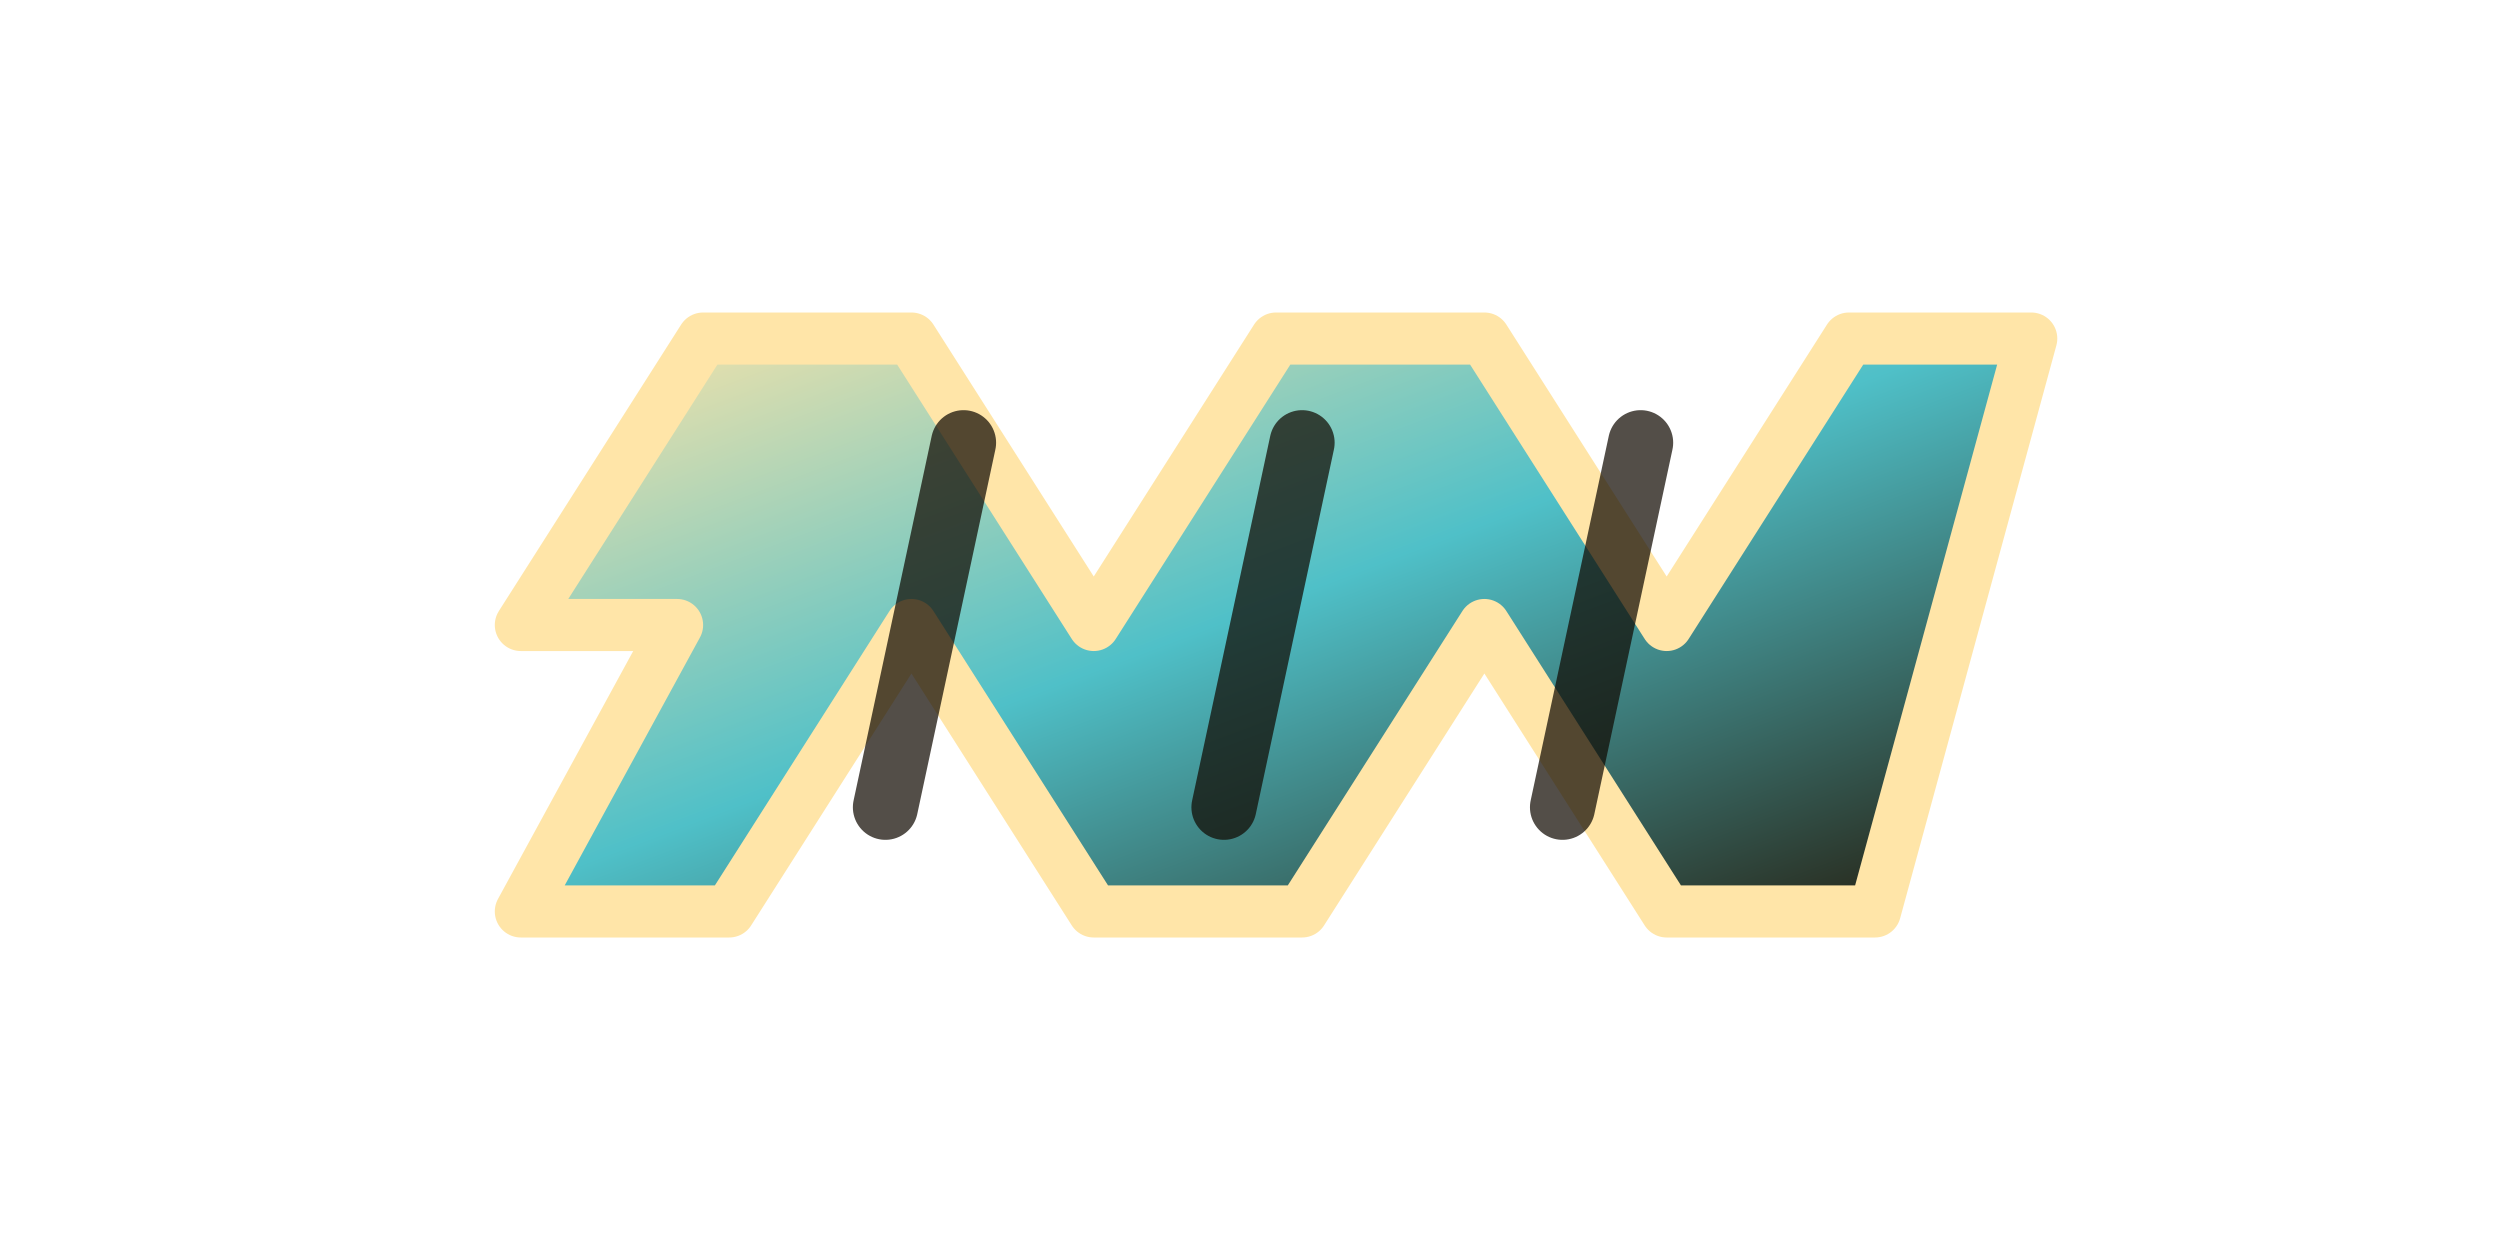
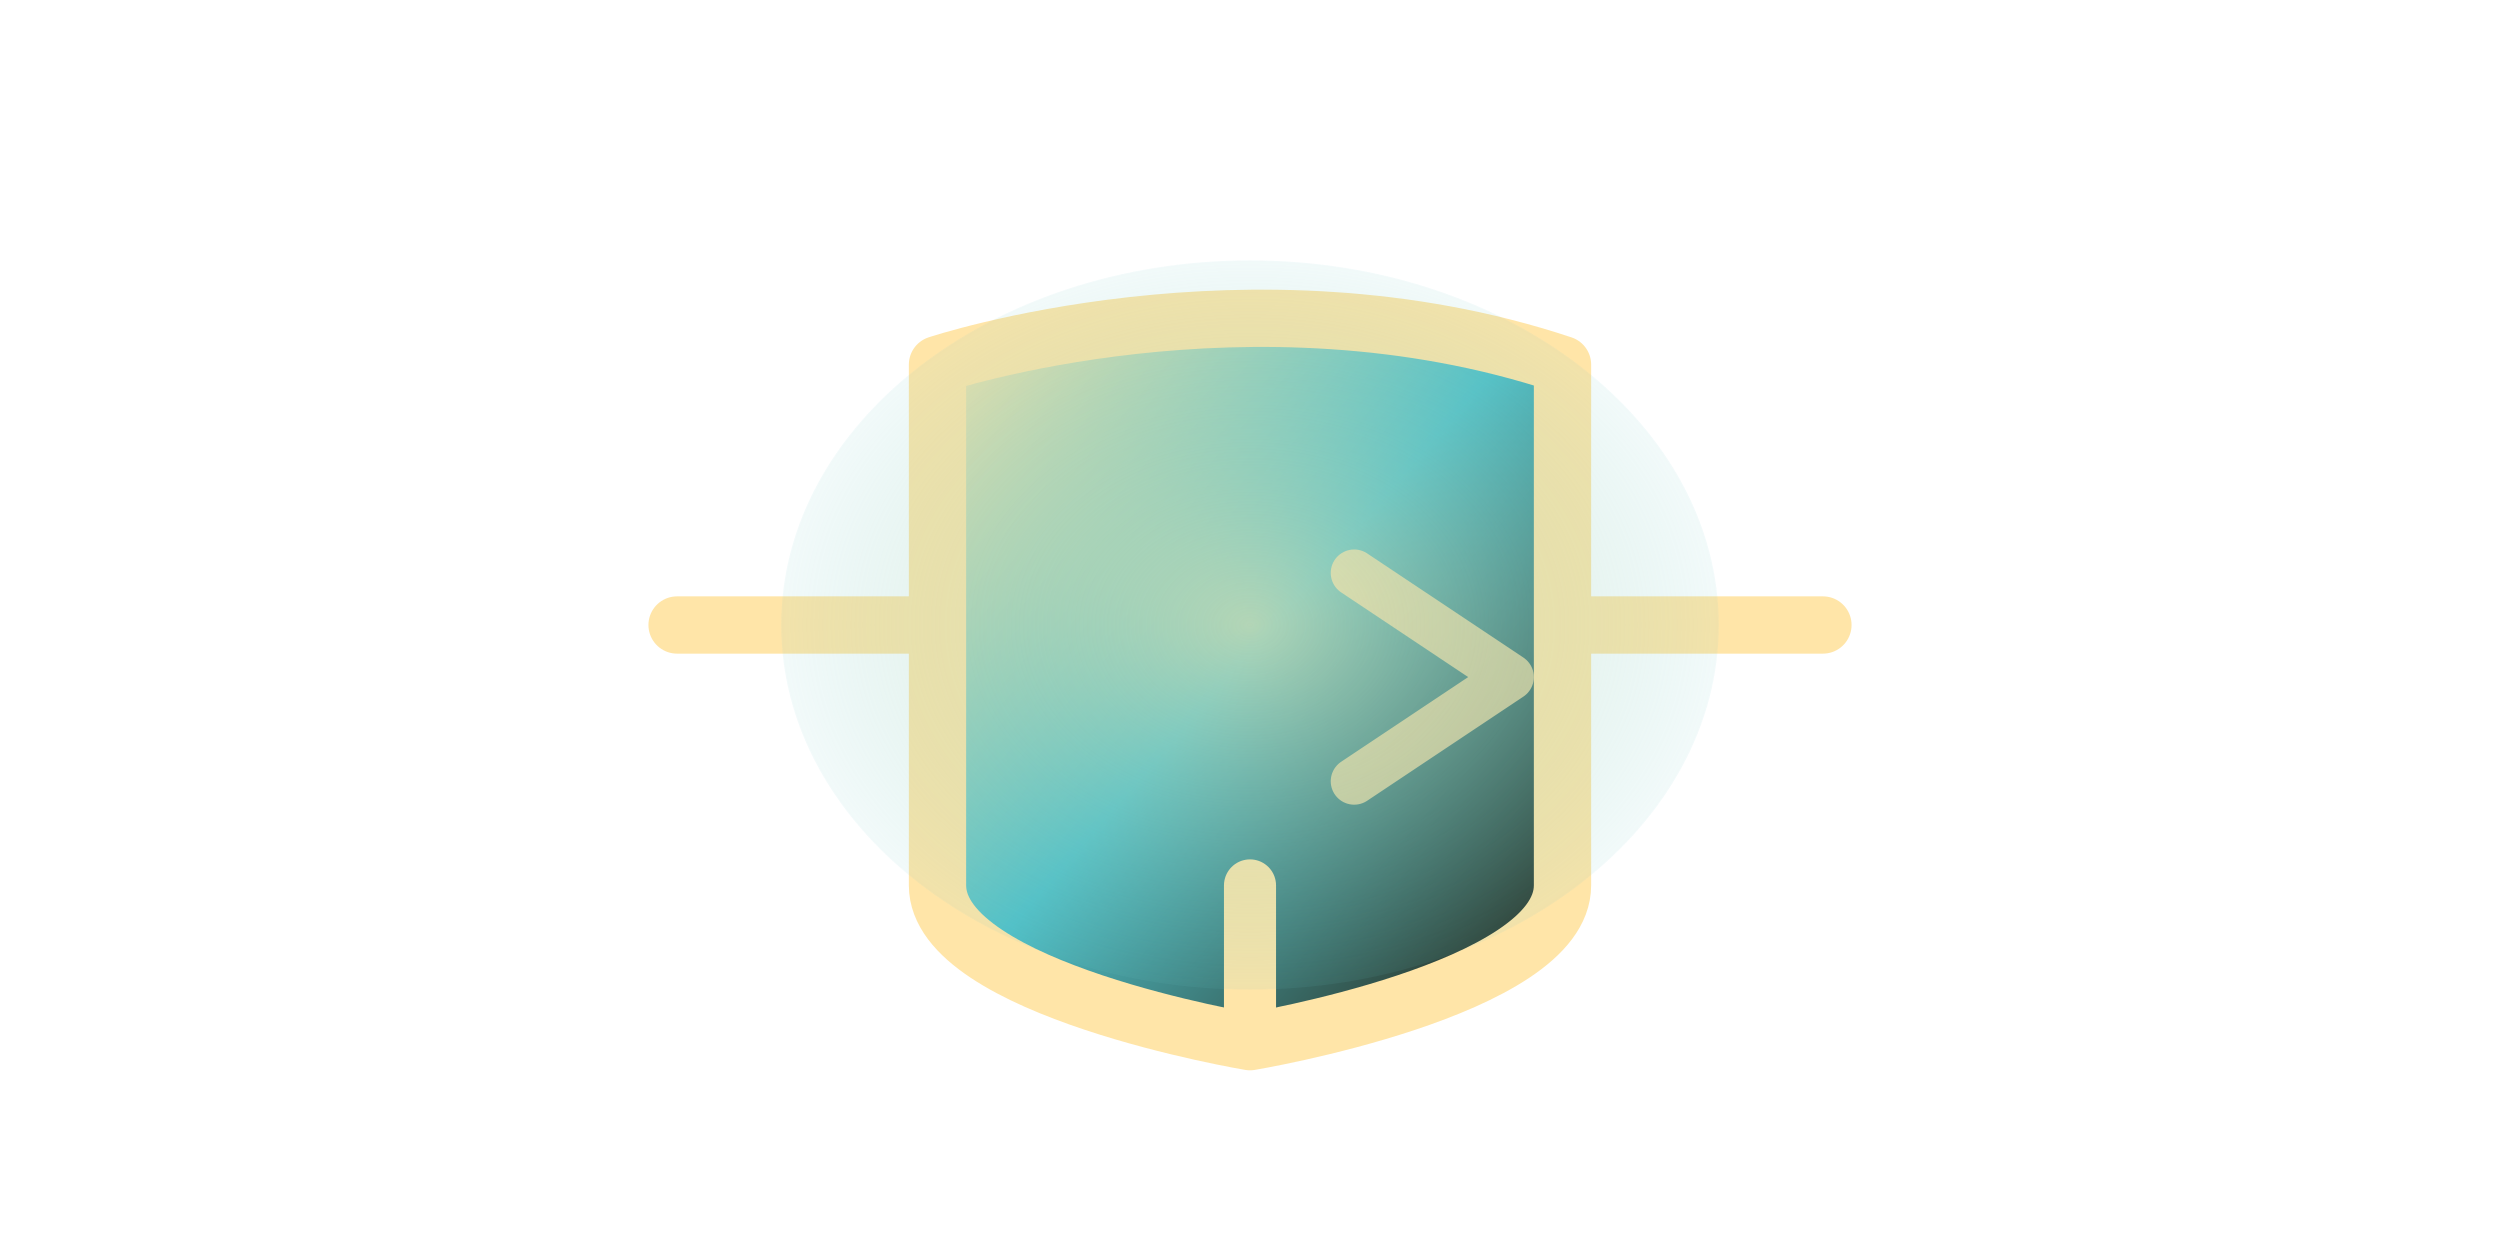
- <svg xmlns="http://www.w3.org/2000/svg" viewBox="0 0 96 48" role="img" aria-label="Resistor" data-component-shape="resistor" data-terminal-left="20 24" data-terminal-right="76 24">
+ <svg xmlns="http://www.w3.org/2000/svg" viewBox="0 0 96 48" role="img" aria-label="Transistor" data-component-shape="transistor" data-terminal-left="26 24" data-terminal-right="70 24">
  <defs>
    <linearGradient id="spr-brick-basic-blue-temple-real-normal-body" x1="0" y1="0" x2="1" y2="1">
      <stop offset="0" stop-color="#ffe5a8" />
      <stop offset="0.48" stop-color="#4fc0c8" />
      <stop offset="1" stop-color="#231707" />
    </linearGradient>
    <radialGradient id="spr-brick-basic-blue-temple-real-normal-glow" cx="50%" cy="50%" r="60%">
      <stop offset="0" stop-color="#ffe5a8" stop-opacity="0.55" />
      <stop offset="1" stop-color="#4fc0c8" stop-opacity="0" />
    </radialGradient>
  </defs>
-   <path d="M20 24L27 13H35L42 24L49 13H57L64 24L71 13H78L72 35H64L57 24L50 35H42L35 24L28 35H20L26 24Z" fill="url(#spr-brick-basic-blue-temple-real-normal-body)" stroke="#ffe5a8" stroke-width="2" stroke-linejoin="round" />
-   <path d="M37 17L34 31M50 17L47 31M63 17L60 31" fill="none" stroke="#100a02" stroke-width="2.5" stroke-linecap="round" opacity="0.72" />
+   <path d="M26 24H36M60 24H70" fill="none" stroke="#ffe5a8" stroke-width="2.2" stroke-linecap="round" />
+   <path d="M36 14C36 14 48 10 60 14V34C60 38 48 40 48 40C48 40 36 38 36 34V14Z" fill="url(#spr-brick-basic-blue-temple-real-normal-body)" stroke="#ffe5a8" stroke-width="2.2" stroke-linejoin="round" />
+   <path d="M48 34V40" fill="none" stroke="#ffe5a8" stroke-width="2" stroke-linecap="round" />
+   <path d="M52 22L58 26L52 30" fill="none" stroke="#ffe5a8" stroke-width="1.8" stroke-linecap="round" stroke-linejoin="round" opacity="0.72" />
+   <ellipse cx="48" cy="24" rx="18" ry="14" fill="url(#spr-brick-basic-blue-temple-real-normal-glow)" />
</svg>
